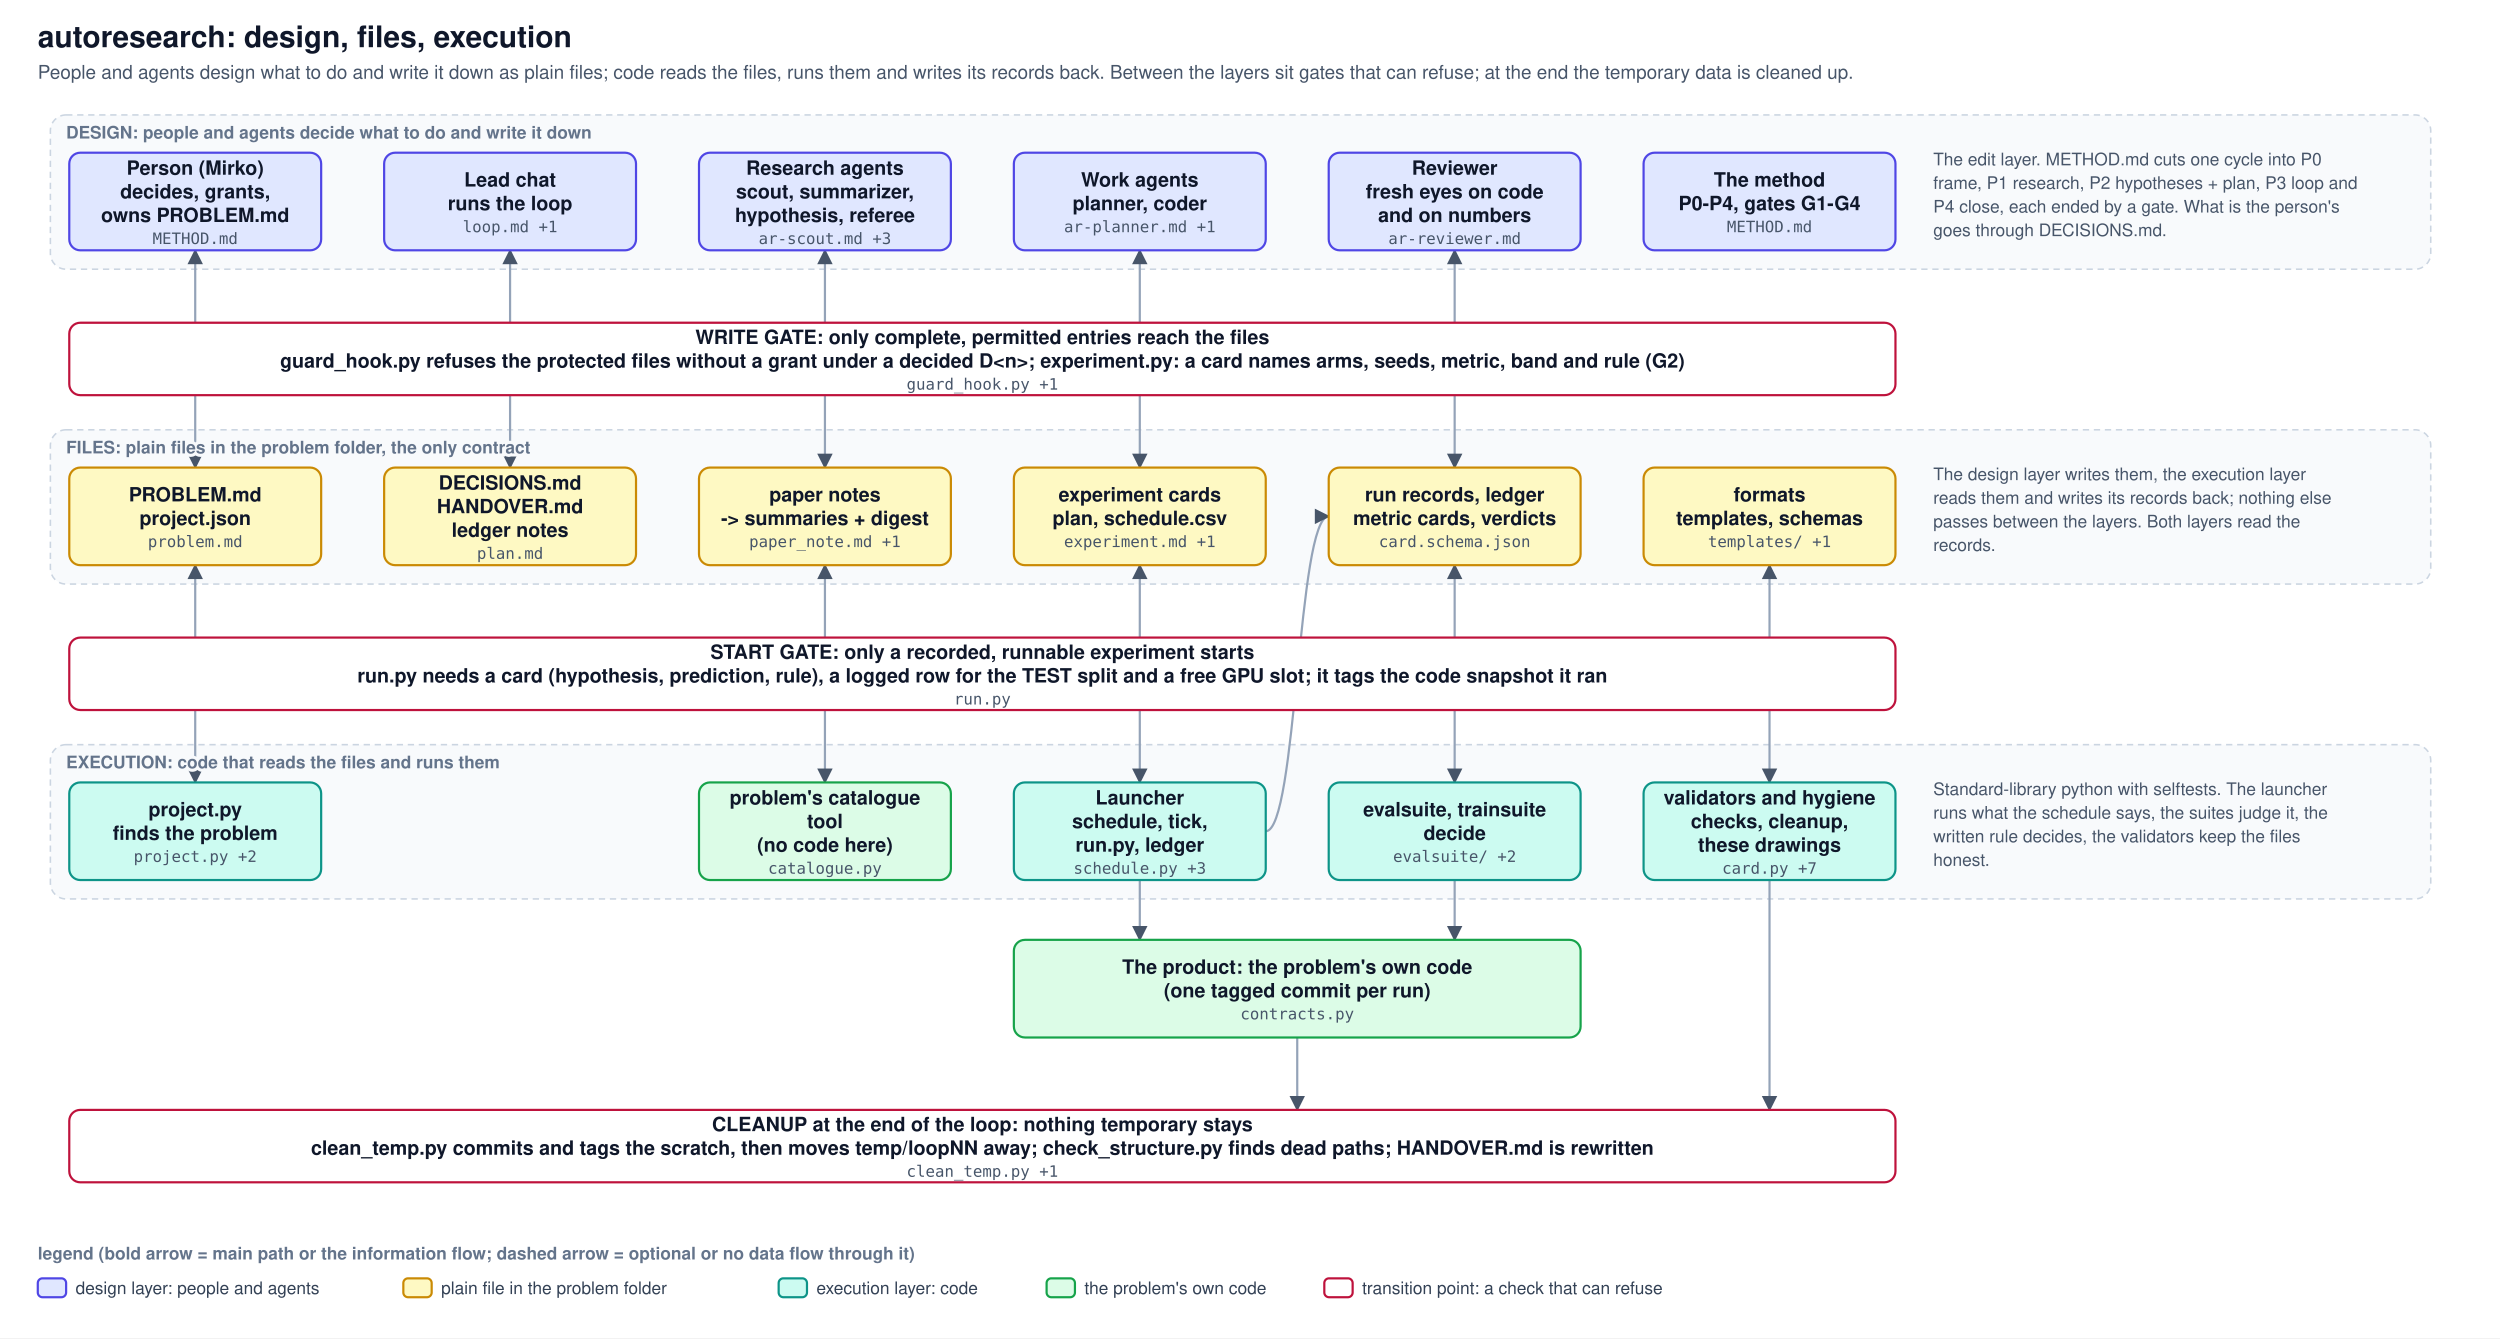
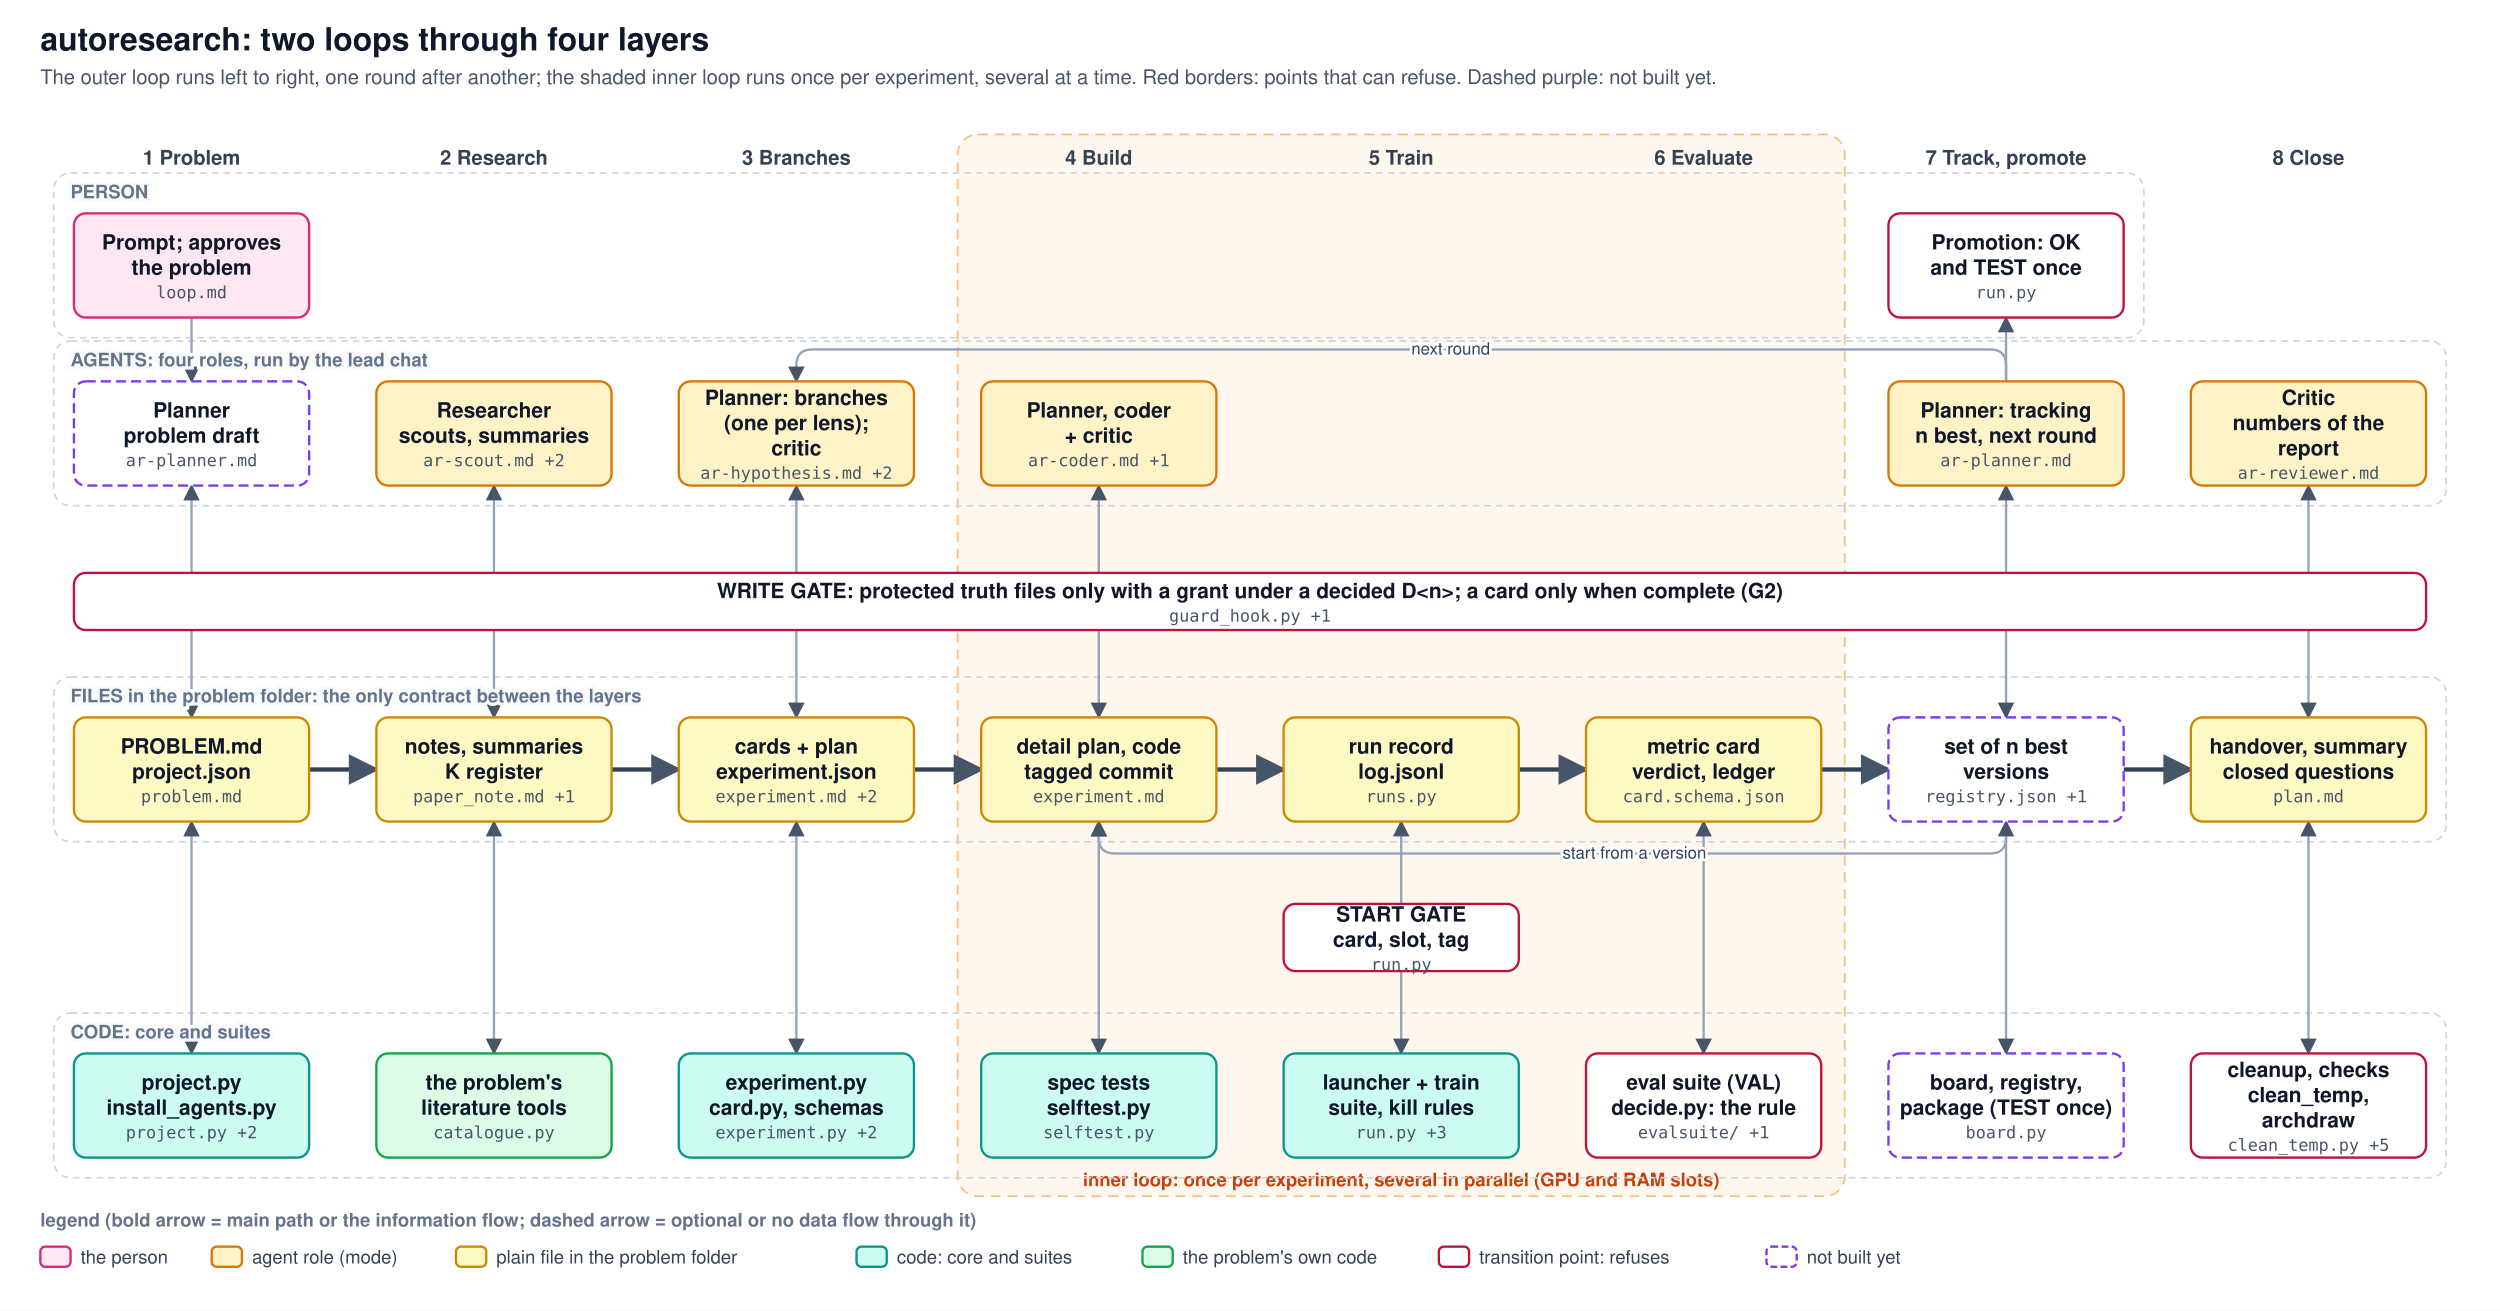
- <svg xmlns="http://www.w3.org/2000/svg" viewBox="0 0 1588 850" width="1588" height="850" font-family="Segoe UI, Helvetica, Arial, sans-serif">
+ <svg xmlns="http://www.w3.org/2000/svg" viewBox="0 0 1488 780" width="1488" height="780" font-family="Segoe UI, Helvetica, Arial, sans-serif">
  <defs>
    <marker id="ah" viewBox="0 0 10 10" refX="9" refY="5" markerWidth="7" markerHeight="7" orient="auto-start-reverse">
      <path d="M0,0 L10,5 L0,10 z" fill="#475569" />
    </marker>
  </defs>
-   <rect width="1588" height="850" fill="#ffffff" />
-   <text x="24" y="30" font-size="19" font-weight="700" fill="#0f172a">autoresearch: design, files, execution</text>
-   <text x="24" y="50" font-size="12" fill="#475569">People and agents design what to do and write it down as plain files; code reads the files, runs them and writes its records back. Between the layers sit gates that can refuse; at the end the temporary data is cleaned up.</text>
-   <rect x="32.0" y="73.0" width="1512.0" height="98.0" rx="10" fill="#f8fafc" stroke="#cbd5e1" stroke-dasharray="4 3" />
-   <text x="1228.0" y="105.0" font-size="11" fill="#475569">The edit layer. METHOD.md cuts one cycle into P0</text>
-   <text x="1228.0" y="120.0" font-size="11" fill="#475569">frame, P1 research, P2 hypotheses + plan, P3 loop and</text>
-   <text x="1228.0" y="135.0" font-size="11" fill="#475569">P4 close, each ended by a gate. What is the person's</text>
-   <text x="1228.0" y="150.0" font-size="11" fill="#475569">goes through DECISIONS.md.</text>
-   <rect x="32.0" y="273.0" width="1512.0" height="98.0" rx="10" fill="#f8fafc" stroke="#cbd5e1" stroke-dasharray="4 3" />
-   <text x="1228.0" y="305.0" font-size="11" fill="#475569">The design layer writes them, the execution layer</text>
-   <text x="1228.0" y="320.0" font-size="11" fill="#475569">reads them and writes its records back; nothing else</text>
-   <text x="1228.0" y="335.0" font-size="11" fill="#475569">passes between the layers. Both layers read the</text>
-   <text x="1228.0" y="350.0" font-size="11" fill="#475569">records.</text>
-   <rect x="32.0" y="473.0" width="1512.0" height="98.0" rx="10" fill="#f8fafc" stroke="#cbd5e1" stroke-dasharray="4 3" />
-   <text x="1228.0" y="505.0" font-size="11" fill="#475569">Standard-library python with selftests. The launcher</text>
-   <text x="1228.0" y="520.0" font-size="11" fill="#475569">runs what the schedule says, the suites judge it, the</text>
-   <text x="1228.0" y="535.0" font-size="11" fill="#475569">written rule decides, the validators keep the files</text>
-   <text x="1228.0" y="550.0" font-size="11" fill="#475569">honest.</text>
-   <path d="M124.0,159.0 C124.0,228.0 124.0,228.0 124.0,297.0" fill="none" stroke="#94a3b8" stroke-width="1.4" marker-start="url(#ah)" marker-end="url(#ah)" />
-   <path d="M324.0,159.0 C324.0,228.0 324.0,228.0 324.0,297.0" fill="none" stroke="#94a3b8" stroke-width="1.4" marker-start="url(#ah)" marker-end="url(#ah)" />
-   <path d="M524.0,159.0 C524.0,228.0 524.0,228.0 524.0,297.0" fill="none" stroke="#94a3b8" stroke-width="1.4" marker-start="url(#ah)" marker-end="url(#ah)" />
-   <path d="M724.0,159.0 C724.0,228.0 724.0,228.0 724.0,297.0" fill="none" stroke="#94a3b8" stroke-width="1.4" marker-start="url(#ah)" marker-end="url(#ah)" />
-   <path d="M924.0,159.0 C924.0,228.0 924.0,228.0 924.0,297.0" fill="none" stroke="#94a3b8" stroke-width="1.4" marker-start="url(#ah)" marker-end="url(#ah)" />
-   <path d="M124.0,359.0 C124.0,428.0 124.0,428.0 124.0,497.0" fill="none" stroke="#94a3b8" stroke-width="1.4" marker-start="url(#ah)" marker-end="url(#ah)" />
-   <path d="M524.0,359.0 C524.0,428.0 524.0,428.0 524.0,497.0" fill="none" stroke="#94a3b8" stroke-width="1.4" marker-start="url(#ah)" marker-end="url(#ah)" />
-   <path d="M724.0,359.0 C724.0,428.0 724.0,428.0 724.0,497.0" fill="none" stroke="#94a3b8" stroke-width="1.4" marker-start="url(#ah)" marker-end="url(#ah)" />
-   <path d="M924.0,359.0 C924.0,428.0 924.0,428.0 924.0,497.0" fill="none" stroke="#94a3b8" stroke-width="1.4" marker-start="url(#ah)" marker-end="url(#ah)" />
-   <path d="M1124.0,359.0 C1124.0,428.0 1124.0,428.0 1124.0,497.0" fill="none" stroke="#94a3b8" stroke-width="1.4" marker-start="url(#ah)" marker-end="url(#ah)" />
-   <path d="M804.0,528.0 C824.0,528.0 824.0,328.0 844.0,328.0" fill="none" stroke="#94a3b8" stroke-width="1.4" marker-end="url(#ah)" />
-   <path d="M724.0,559.0 C724.0,578.0 724.0,578.0 724.0,597.0" fill="none" stroke="#94a3b8" stroke-width="1.4" marker-end="url(#ah)" />
-   <path d="M924.0,559.0 C924.0,578.0 924.0,578.0 924.0,597.0" fill="none" stroke="#94a3b8" stroke-width="1.4" marker-end="url(#ah)" />
-   <path d="M824.0,659.0 C824.0,682.0 824.0,682.0 824.0,705.0" fill="none" stroke="#94a3b8" stroke-width="1.4" marker-end="url(#ah)" />
-   <path d="M1124.0,559.0 C1124.0,632.0 1124.0,632.0 1124.0,705.0" fill="none" stroke="#94a3b8" stroke-width="1.4" marker-end="url(#ah)" />
-   <g>
-     <rect x="44" y="97.0" width="160" height="62" rx="7" fill="#e0e7ff" stroke="#4f46e5" stroke-width="1.4" />
-     <text x="124.0" y="111.0" font-size="12.5" font-weight="600" text-anchor="middle" fill="#0f172a">Person (Mirko)</text>
-     <text x="124.0" y="126.0" font-size="12.5" font-weight="600" text-anchor="middle" fill="#0f172a">decides, grants,</text>
-     <text x="124.0" y="141.0" font-size="12.5" font-weight="600" text-anchor="middle" fill="#0f172a">owns PROBLEM.md</text>
-     <text x="124.0" y="155.0" font-size="10" text-anchor="middle" fill="#475569" font-family="Consolas, Menlo, monospace">METHOD.md</text>
-   </g>
-   <g>
-     <rect x="244" y="97.0" width="160" height="62" rx="7" fill="#e0e7ff" stroke="#4f46e5" stroke-width="1.4" />
-     <text x="324.0" y="118.5" font-size="12.5" font-weight="600" text-anchor="middle" fill="#0f172a">Lead chat</text>
-     <text x="324.0" y="133.5" font-size="12.5" font-weight="600" text-anchor="middle" fill="#0f172a">runs the loop</text>
-     <text x="324.0" y="147.5" font-size="10" text-anchor="middle" fill="#475569" font-family="Consolas, Menlo, monospace">loop.md +1</text>
-   </g>
-   <g>
-     <rect x="444" y="97.0" width="160" height="62" rx="7" fill="#e0e7ff" stroke="#4f46e5" stroke-width="1.4" />
-     <text x="524.0" y="111.0" font-size="12.5" font-weight="600" text-anchor="middle" fill="#0f172a">Research agents</text>
-     <text x="524.0" y="126.0" font-size="12.5" font-weight="600" text-anchor="middle" fill="#0f172a">scout, summarizer,</text>
-     <text x="524.0" y="141.0" font-size="12.5" font-weight="600" text-anchor="middle" fill="#0f172a">hypothesis, referee</text>
-     <text x="524.0" y="155.0" font-size="10" text-anchor="middle" fill="#475569" font-family="Consolas, Menlo, monospace">ar-scout.md +3</text>
-   </g>
-   <g>
-     <rect x="644" y="97.0" width="160" height="62" rx="7" fill="#e0e7ff" stroke="#4f46e5" stroke-width="1.4" />
-     <text x="724.0" y="118.5" font-size="12.5" font-weight="600" text-anchor="middle" fill="#0f172a">Work agents</text>
-     <text x="724.0" y="133.5" font-size="12.5" font-weight="600" text-anchor="middle" fill="#0f172a">planner, coder</text>
-     <text x="724.0" y="147.5" font-size="10" text-anchor="middle" fill="#475569" font-family="Consolas, Menlo, monospace">ar-planner.md +1</text>
-   </g>
-   <g>
-     <rect x="844" y="97.0" width="160" height="62" rx="7" fill="#e0e7ff" stroke="#4f46e5" stroke-width="1.4" />
-     <text x="924.0" y="111.0" font-size="12.5" font-weight="600" text-anchor="middle" fill="#0f172a">Reviewer</text>
-     <text x="924.0" y="126.0" font-size="12.5" font-weight="600" text-anchor="middle" fill="#0f172a">fresh eyes on code</text>
-     <text x="924.0" y="141.0" font-size="12.5" font-weight="600" text-anchor="middle" fill="#0f172a">and on numbers</text>
-     <text x="924.0" y="155.0" font-size="10" text-anchor="middle" fill="#475569" font-family="Consolas, Menlo, monospace">ar-reviewer.md</text>
-   </g>
-   <g>
-     <rect x="1044" y="97.0" width="160" height="62" rx="7" fill="#e0e7ff" stroke="#4f46e5" stroke-width="1.4" />
-     <text x="1124.0" y="118.5" font-size="12.5" font-weight="600" text-anchor="middle" fill="#0f172a">The method</text>
-     <text x="1124.0" y="133.5" font-size="12.5" font-weight="600" text-anchor="middle" fill="#0f172a">P0-P4, gates G1-G4</text>
-     <text x="1124.0" y="147.5" font-size="10" text-anchor="middle" fill="#475569" font-family="Consolas, Menlo, monospace">METHOD.md</text>
-   </g>
-   <g>
-     <rect x="44" y="205.0" width="1160" height="46" rx="7" fill="#ffffff" stroke="#be123c" stroke-width="1.4" />
-     <text x="624.0" y="218.5" font-size="12.5" font-weight="600" text-anchor="middle" fill="#0f172a">WRITE GATE: only complete, permitted entries reach the files</text>
-     <text x="624.0" y="233.5" font-size="12.5" font-weight="600" text-anchor="middle" fill="#0f172a">guard_hook.py refuses the protected files without a grant under a decided D&lt;n&gt;; experiment.py: a card names arms, seeds, metric, band and rule (G2)</text>
-     <text x="624.0" y="247.5" font-size="10" text-anchor="middle" fill="#475569" font-family="Consolas, Menlo, monospace">guard_hook.py +1</text>
-   </g>
-   <g>
-     <rect x="44" y="297.0" width="160" height="62" rx="7" fill="#fef9c3" stroke="#ca8a04" stroke-width="1.4" />
-     <text x="124.0" y="318.5" font-size="12.5" font-weight="600" text-anchor="middle" fill="#0f172a">PROBLEM.md</text>
-     <text x="124.0" y="333.5" font-size="12.5" font-weight="600" text-anchor="middle" fill="#0f172a">project.json</text>
-     <text x="124.0" y="347.5" font-size="10" text-anchor="middle" fill="#475569" font-family="Consolas, Menlo, monospace">problem.md</text>
-   </g>
-   <g>
-     <rect x="244" y="297.0" width="160" height="62" rx="7" fill="#fef9c3" stroke="#ca8a04" stroke-width="1.4" />
-     <text x="324.0" y="311.0" font-size="12.5" font-weight="600" text-anchor="middle" fill="#0f172a">DECISIONS.md</text>
-     <text x="324.0" y="326.0" font-size="12.5" font-weight="600" text-anchor="middle" fill="#0f172a">HANDOVER.md</text>
-     <text x="324.0" y="341.0" font-size="12.5" font-weight="600" text-anchor="middle" fill="#0f172a">ledger notes</text>
-     <text x="324.0" y="355.0" font-size="10" text-anchor="middle" fill="#475569" font-family="Consolas, Menlo, monospace">plan.md</text>
-   </g>
-   <g>
-     <rect x="444" y="297.0" width="160" height="62" rx="7" fill="#fef9c3" stroke="#ca8a04" stroke-width="1.4" />
-     <text x="524.0" y="318.5" font-size="12.5" font-weight="600" text-anchor="middle" fill="#0f172a">paper notes</text>
-     <text x="524.0" y="333.5" font-size="12.5" font-weight="600" text-anchor="middle" fill="#0f172a">-&gt; summaries + digest</text>
-     <text x="524.0" y="347.5" font-size="10" text-anchor="middle" fill="#475569" font-family="Consolas, Menlo, monospace">paper_note.md +1</text>
-   </g>
-   <g>
-     <rect x="644" y="297.0" width="160" height="62" rx="7" fill="#fef9c3" stroke="#ca8a04" stroke-width="1.4" />
-     <text x="724.0" y="318.5" font-size="12.5" font-weight="600" text-anchor="middle" fill="#0f172a">experiment cards</text>
-     <text x="724.0" y="333.5" font-size="12.5" font-weight="600" text-anchor="middle" fill="#0f172a">plan, schedule.csv</text>
-     <text x="724.0" y="347.5" font-size="10" text-anchor="middle" fill="#475569" font-family="Consolas, Menlo, monospace">experiment.md +1</text>
-   </g>
-   <g>
-     <rect x="844" y="297.0" width="160" height="62" rx="7" fill="#fef9c3" stroke="#ca8a04" stroke-width="1.4" />
-     <text x="924.0" y="318.5" font-size="12.5" font-weight="600" text-anchor="middle" fill="#0f172a">run records, ledger</text>
-     <text x="924.0" y="333.5" font-size="12.5" font-weight="600" text-anchor="middle" fill="#0f172a">metric cards, verdicts</text>
-     <text x="924.0" y="347.5" font-size="10" text-anchor="middle" fill="#475569" font-family="Consolas, Menlo, monospace">card.schema.json</text>
-   </g>
-   <g>
-     <rect x="1044" y="297.0" width="160" height="62" rx="7" fill="#fef9c3" stroke="#ca8a04" stroke-width="1.4" />
-     <text x="1124.0" y="318.5" font-size="12.5" font-weight="600" text-anchor="middle" fill="#0f172a">formats</text>
-     <text x="1124.0" y="333.5" font-size="12.5" font-weight="600" text-anchor="middle" fill="#0f172a">templates, schemas</text>
-     <text x="1124.0" y="347.5" font-size="10" text-anchor="middle" fill="#475569" font-family="Consolas, Menlo, monospace">templates/ +1</text>
-   </g>
-   <g>
-     <rect x="44" y="405.0" width="1160" height="46" rx="7" fill="#ffffff" stroke="#be123c" stroke-width="1.4" />
-     <text x="624.0" y="418.5" font-size="12.5" font-weight="600" text-anchor="middle" fill="#0f172a">START GATE: only a recorded, runnable experiment starts</text>
-     <text x="624.0" y="433.5" font-size="12.5" font-weight="600" text-anchor="middle" fill="#0f172a">run.py needs a card (hypothesis, prediction, rule), a logged row for the TEST split and a free GPU slot; it tags the code snapshot it ran</text>
-     <text x="624.0" y="447.5" font-size="10" text-anchor="middle" fill="#475569" font-family="Consolas, Menlo, monospace">run.py</text>
-   </g>
-   <g>
-     <rect x="44" y="497.0" width="160" height="62" rx="7" fill="#ccfbf1" stroke="#0d9488" stroke-width="1.4" />
-     <text x="124.0" y="518.5" font-size="12.5" font-weight="600" text-anchor="middle" fill="#0f172a">project.py</text>
-     <text x="124.0" y="533.5" font-size="12.5" font-weight="600" text-anchor="middle" fill="#0f172a">finds the problem</text>
-     <text x="124.0" y="547.5" font-size="10" text-anchor="middle" fill="#475569" font-family="Consolas, Menlo, monospace">project.py +2</text>
-   </g>
-   <g>
-     <rect x="444" y="497.0" width="160" height="62" rx="7" fill="#dcfce7" stroke="#16a34a" stroke-width="1.4" />
-     <text x="524.0" y="511.0" font-size="12.5" font-weight="600" text-anchor="middle" fill="#0f172a">problem's catalogue</text>
-     <text x="524.0" y="526.0" font-size="12.5" font-weight="600" text-anchor="middle" fill="#0f172a">tool</text>
-     <text x="524.0" y="541.0" font-size="12.5" font-weight="600" text-anchor="middle" fill="#0f172a">(no code here)</text>
-     <text x="524.0" y="555.0" font-size="10" text-anchor="middle" fill="#475569" font-family="Consolas, Menlo, monospace">catalogue.py</text>
-   </g>
-   <g>
-     <rect x="644" y="497.0" width="160" height="62" rx="7" fill="#ccfbf1" stroke="#0d9488" stroke-width="1.4" />
-     <text x="724.0" y="511.0" font-size="12.5" font-weight="600" text-anchor="middle" fill="#0f172a">Launcher</text>
-     <text x="724.0" y="526.0" font-size="12.5" font-weight="600" text-anchor="middle" fill="#0f172a">schedule, tick,</text>
-     <text x="724.0" y="541.0" font-size="12.5" font-weight="600" text-anchor="middle" fill="#0f172a">run.py, ledger</text>
-     <text x="724.0" y="555.0" font-size="10" text-anchor="middle" fill="#475569" font-family="Consolas, Menlo, monospace">schedule.py +3</text>
-   </g>
-   <g>
-     <rect x="844" y="497.0" width="160" height="62" rx="7" fill="#ccfbf1" stroke="#0d9488" stroke-width="1.4" />
-     <text x="924.0" y="518.5" font-size="12.5" font-weight="600" text-anchor="middle" fill="#0f172a">evalsuite, trainsuite</text>
-     <text x="924.0" y="533.5" font-size="12.5" font-weight="600" text-anchor="middle" fill="#0f172a">decide</text>
-     <text x="924.0" y="547.5" font-size="10" text-anchor="middle" fill="#475569" font-family="Consolas, Menlo, monospace">evalsuite/ +2</text>
-   </g>
-   <g>
-     <rect x="1044" y="497.0" width="160" height="62" rx="7" fill="#ccfbf1" stroke="#0d9488" stroke-width="1.4" />
-     <text x="1124.0" y="511.0" font-size="12.5" font-weight="600" text-anchor="middle" fill="#0f172a">validators and hygiene</text>
-     <text x="1124.0" y="526.0" font-size="12.5" font-weight="600" text-anchor="middle" fill="#0f172a">checks, cleanup,</text>
-     <text x="1124.0" y="541.0" font-size="12.5" font-weight="600" text-anchor="middle" fill="#0f172a">these drawings</text>
-     <text x="1124.0" y="555.0" font-size="10" text-anchor="middle" fill="#475569" font-family="Consolas, Menlo, monospace">card.py +7</text>
-   </g>
-   <g>
-     <rect x="644" y="597.0" width="360" height="62" rx="7" fill="#dcfce7" stroke="#16a34a" stroke-width="1.4" />
-     <text x="824.0" y="618.5" font-size="12.5" font-weight="600" text-anchor="middle" fill="#0f172a">The product: the problem's own code</text>
-     <text x="824.0" y="633.5" font-size="12.5" font-weight="600" text-anchor="middle" fill="#0f172a">(one tagged commit per run)</text>
-     <text x="824.0" y="647.5" font-size="10" text-anchor="middle" fill="#475569" font-family="Consolas, Menlo, monospace">contracts.py</text>
-   </g>
-   <g>
-     <rect x="44" y="705.0" width="1160" height="46" rx="7" fill="#ffffff" stroke="#be123c" stroke-width="1.4" />
-     <text x="624.0" y="718.5" font-size="12.5" font-weight="600" text-anchor="middle" fill="#0f172a">CLEANUP at the end of the loop: nothing temporary stays</text>
-     <text x="624.0" y="733.5" font-size="12.5" font-weight="600" text-anchor="middle" fill="#0f172a">clean_temp.py commits and tags the scratch, then moves temp/loopNN away; check_structure.py finds dead paths; HANDOVER.md is rewritten</text>
-     <text x="624.0" y="747.5" font-size="10" text-anchor="middle" fill="#475569" font-family="Consolas, Menlo, monospace">clean_temp.py +1</text>
-   </g>
-   <text x="42.0" y="88.0" font-size="11" font-weight="600" fill="#64748b" stroke="#f8fafc" stroke-width="4" paint-order="stroke">DESIGN: people and agents decide what to do and write it down</text>
-   <text x="42.0" y="288.0" font-size="11" font-weight="600" fill="#64748b" stroke="#f8fafc" stroke-width="4" paint-order="stroke">FILES: plain files in the problem folder, the only contract</text>
-   <text x="42.0" y="488.0" font-size="11" font-weight="600" fill="#64748b" stroke="#f8fafc" stroke-width="4" paint-order="stroke">EXECUTION: code that reads the files and runs them</text>
-   <text x="24" y="800" font-size="11" font-weight="600" fill="#64748b">legend (bold arrow = main path or the information flow; dashed arrow = optional or no data flow through it)</text>
-   <rect x="24" y="812" width="18" height="12" rx="3" fill="#e0e7ff" stroke="#4f46e5" stroke-width="1.4" />
-   <text x="48" y="822" font-size="11" fill="#334155">design layer: people and agents</text>
-   <rect x="256.2" y="812" width="18" height="12" rx="3" fill="#fef9c3" stroke="#ca8a04" stroke-width="1.4" />
-   <text x="280.2" y="822" font-size="11" fill="#334155">plain file in the problem folder</text>
-   <rect x="494.6" y="812" width="18" height="12" rx="3" fill="#ccfbf1" stroke="#0d9488" stroke-width="1.4" />
-   <text x="518.6" y="822" font-size="11" fill="#334155">execution layer: code</text>
-   <rect x="664.8" y="812" width="18" height="12" rx="3" fill="#dcfce7" stroke="#16a34a" stroke-width="1.4" />
-   <text x="688.8" y="822" font-size="11" fill="#334155">the problem's own code</text>
-   <rect x="841.2" y="812" width="18" height="12" rx="3" fill="#ffffff" stroke="#be123c" stroke-width="1.4" />
-   <text x="865.2" y="822" font-size="11" fill="#334155">transition point: a check that can refuse</text>
+   <rect width="1488" height="780" fill="#ffffff" />
+   <text x="24" y="30" font-size="19" font-weight="700" fill="#0f172a">autoresearch: two loops through four layers</text>
+   <text x="24" y="50" font-size="12" fill="#475569">The outer loop runs left to right, one round after another; the shaded inner loop runs once per experiment, several at a time. Red borders: points that can refuse. Dashed purple: not built yet.</text>
+   <rect x="570" y="80" width="528" height="632" rx="12" fill="#fff7ed" stroke="#fdba74" stroke-dasharray="6 4" />
+   <text x="834.0" y="706" font-size="11" font-weight="600" text-anchor="middle" fill="#c2410c">inner loop: once per experiment, several in parallel (GPU and RAM slots)</text>
+   <text x="114.0" y="98" font-size="12" font-weight="700" text-anchor="middle" fill="#334155">1 Problem</text>
+   <text x="294.0" y="98" font-size="12" font-weight="700" text-anchor="middle" fill="#334155">2 Research</text>
+   <text x="474.0" y="98" font-size="12" font-weight="700" text-anchor="middle" fill="#334155">3 Branches</text>
+   <text x="654.0" y="98" font-size="12" font-weight="700" text-anchor="middle" fill="#334155">4 Build</text>
+   <text x="834.0" y="98" font-size="12" font-weight="700" text-anchor="middle" fill="#334155">5 Train</text>
+   <text x="1014.0" y="98" font-size="12" font-weight="700" text-anchor="middle" fill="#334155">6 Evaluate</text>
+   <text x="1194.0" y="98" font-size="12" font-weight="700" text-anchor="middle" fill="#334155">7 Track, promote</text>
+   <text x="1374.0" y="98" font-size="12" font-weight="700" text-anchor="middle" fill="#334155">8 Close</text>
+   <rect x="32.0" y="103.0" width="1244.0" height="98.0" rx="10" fill="none" stroke="#cbd5e1" stroke-dasharray="4 3" />
+   <rect x="32.0" y="203.0" width="1424.0" height="98.0" rx="10" fill="none" stroke="#cbd5e1" stroke-dasharray="4 3" />
+   <rect x="32.0" y="403.0" width="1424.0" height="98.0" rx="10" fill="none" stroke="#cbd5e1" stroke-dasharray="4 3" />
+   <rect x="32.0" y="603.0" width="1424.0" height="98.0" rx="10" fill="none" stroke="#cbd5e1" stroke-dasharray="4 3" />
+   <path d="M114.0,189.0 C114.0,208.0 114.0,208.0 114.0,227.0" fill="none" stroke="#94a3b8" stroke-width="1.4" marker-end="url(#ah)" />
+   <path d="M114.0,289.0 C114.0,358.0 114.0,358.0 114.0,427.0" fill="none" stroke="#94a3b8" stroke-width="1.4" marker-start="url(#ah)" marker-end="url(#ah)" />
+   <path d="M294.0,289.0 C294.0,358.0 294.0,358.0 294.0,427.0" fill="none" stroke="#94a3b8" stroke-width="1.4" marker-start="url(#ah)" marker-end="url(#ah)" />
+   <path d="M474.0,289.0 C474.0,358.0 474.0,358.0 474.0,427.0" fill="none" stroke="#94a3b8" stroke-width="1.4" marker-start="url(#ah)" marker-end="url(#ah)" />
+   <path d="M654.0,289.0 C654.0,358.0 654.0,358.0 654.0,427.0" fill="none" stroke="#94a3b8" stroke-width="1.4" marker-start="url(#ah)" marker-end="url(#ah)" />
+   <path d="M1194.0,289.0 C1194.0,358.0 1194.0,358.0 1194.0,427.0" fill="none" stroke="#94a3b8" stroke-width="1.4" marker-start="url(#ah)" marker-end="url(#ah)" />
+   <path d="M1374.0,289.0 C1374.0,358.0 1374.0,358.0 1374.0,427.0" fill="none" stroke="#94a3b8" stroke-width="1.4" marker-start="url(#ah)" marker-end="url(#ah)" />
+   <path d="M1194.0,227.0 C1194.0,208.0 1194.0,208.0 1194.0,189.0" fill="none" stroke="#94a3b8" stroke-width="1.4" marker-end="url(#ah)" />
+   <path d="M184.0,458.0 C204.0,458.0 204.0,458.0 224.0,458.0" fill="none" stroke="#334155" stroke-width="2.6" marker-end="url(#ah)" />
+   <path d="M364.0,458.0 C384.0,458.0 384.0,458.0 404.0,458.0" fill="none" stroke="#334155" stroke-width="2.6" marker-end="url(#ah)" />
+   <path d="M544.0,458.0 C564.0,458.0 564.0,458.0 584.0,458.0" fill="none" stroke="#334155" stroke-width="2.6" marker-end="url(#ah)" />
+   <path d="M724.0,458.0 C744.0,458.0 744.0,458.0 764.0,458.0" fill="none" stroke="#334155" stroke-width="2.6" marker-end="url(#ah)" />
+   <path d="M904.0,458.0 C924.0,458.0 924.0,458.0 944.0,458.0" fill="none" stroke="#334155" stroke-width="2.6" marker-end="url(#ah)" />
+   <path d="M1084.0,458.0 C1104.0,458.0 1104.0,458.0 1124.0,458.0" fill="none" stroke="#334155" stroke-width="2.6" marker-end="url(#ah)" />
+   <path d="M1264.0,458.0 C1284.0,458.0 1284.0,458.0 1304.0,458.0" fill="none" stroke="#334155" stroke-width="2.6" marker-end="url(#ah)" />
+   <path d="M1194.0,489.0 L1194.0,498.5 Q1194.0,508.0 1184.5,508.0 L663.5,508.0 Q654.0,508.0 654.0,498.5 L654.0,489.0" fill="none" stroke="#94a3b8" stroke-width="1.4" marker-end="url(#ah)" />
+   <path d="M1194.0,227.0 L1194.0,217.5 Q1194.0,208.0 1184.5,208.0 L483.5,208.0 Q474.0,208.0 474.0,217.5 L474.0,227.0" fill="none" stroke="#94a3b8" stroke-width="1.4" marker-end="url(#ah)" />
+   <path d="M114.0,489.0 C114.0,558.0 114.0,558.0 114.0,627.0" fill="none" stroke="#94a3b8" stroke-width="1.4" marker-start="url(#ah)" marker-end="url(#ah)" />
+   <path d="M294.0,489.0 C294.0,558.0 294.0,558.0 294.0,627.0" fill="none" stroke="#94a3b8" stroke-width="1.4" marker-start="url(#ah)" marker-end="url(#ah)" />
+   <path d="M474.0,489.0 C474.0,558.0 474.0,558.0 474.0,627.0" fill="none" stroke="#94a3b8" stroke-width="1.4" marker-start="url(#ah)" marker-end="url(#ah)" />
+   <path d="M654.0,489.0 C654.0,558.0 654.0,558.0 654.0,627.0" fill="none" stroke="#94a3b8" stroke-width="1.4" marker-start="url(#ah)" marker-end="url(#ah)" />
+   <path d="M834.0,489.0 C834.0,558.0 834.0,558.0 834.0,627.0" fill="none" stroke="#94a3b8" stroke-width="1.4" marker-start="url(#ah)" marker-end="url(#ah)" />
+   <path d="M1014.0,489.0 C1014.0,558.0 1014.0,558.0 1014.0,627.0" fill="none" stroke="#94a3b8" stroke-width="1.4" marker-start="url(#ah)" marker-end="url(#ah)" />
+   <path d="M1194.0,489.0 C1194.0,558.0 1194.0,558.0 1194.0,627.0" fill="none" stroke="#94a3b8" stroke-width="1.4" marker-start="url(#ah)" marker-end="url(#ah)" />
+   <path d="M1374.0,489.0 C1374.0,558.0 1374.0,558.0 1374.0,627.0" fill="none" stroke="#94a3b8" stroke-width="1.4" marker-start="url(#ah)" marker-end="url(#ah)" />
+   <g>
+     <rect x="44" y="127.0" width="140" height="62" rx="7" fill="#fce7f3" stroke="#db2777" stroke-width="1.4" />
+     <text x="114.0" y="148.5" font-size="12.5" font-weight="600" text-anchor="middle" fill="#0f172a">Prompt; approves</text>
+     <text x="114.0" y="163.5" font-size="12.5" font-weight="600" text-anchor="middle" fill="#0f172a">the problem</text>
+     <text x="114.0" y="177.5" font-size="10" text-anchor="middle" fill="#475569" font-family="Consolas, Menlo, monospace">loop.md</text>
+   </g>
+   <g>
+     <rect x="1124" y="127.0" width="140" height="62" rx="7" fill="#ffffff" stroke="#be123c" stroke-width="1.4" />
+     <text x="1194.0" y="148.5" font-size="12.5" font-weight="600" text-anchor="middle" fill="#0f172a">Promotion: OK</text>
+     <text x="1194.0" y="163.5" font-size="12.5" font-weight="600" text-anchor="middle" fill="#0f172a">and TEST once</text>
+     <text x="1194.0" y="177.5" font-size="10" text-anchor="middle" fill="#475569" font-family="Consolas, Menlo, monospace">run.py</text>
+   </g>
+   <g>
+     <rect x="44" y="227.0" width="140" height="62" rx="7" fill="#ffffff" stroke="#7c3aed" stroke-width="1.4" stroke-dasharray="6 3" />
+     <text x="114.0" y="248.5" font-size="12.5" font-weight="600" text-anchor="middle" fill="#0f172a">Planner</text>
+     <text x="114.0" y="263.5" font-size="12.5" font-weight="600" text-anchor="middle" fill="#0f172a">problem draft</text>
+     <text x="114.0" y="277.5" font-size="10" text-anchor="middle" fill="#475569" font-family="Consolas, Menlo, monospace">ar-planner.md</text>
+   </g>
+   <g>
+     <rect x="224" y="227.0" width="140" height="62" rx="7" fill="#fef3c7" stroke="#d97706" stroke-width="1.4" />
+     <text x="294.0" y="248.5" font-size="12.5" font-weight="600" text-anchor="middle" fill="#0f172a">Researcher</text>
+     <text x="294.0" y="263.5" font-size="12.5" font-weight="600" text-anchor="middle" fill="#0f172a">scouts, summaries</text>
+     <text x="294.0" y="277.5" font-size="10" text-anchor="middle" fill="#475569" font-family="Consolas, Menlo, monospace">ar-scout.md +2</text>
+   </g>
+   <g>
+     <rect x="404" y="227.0" width="140" height="62" rx="7" fill="#fef3c7" stroke="#d97706" stroke-width="1.4" />
+     <text x="474.0" y="241.0" font-size="12.5" font-weight="600" text-anchor="middle" fill="#0f172a">Planner: branches</text>
+     <text x="474.0" y="256.0" font-size="12.5" font-weight="600" text-anchor="middle" fill="#0f172a">(one per lens);</text>
+     <text x="474.0" y="271.0" font-size="12.5" font-weight="600" text-anchor="middle" fill="#0f172a">critic</text>
+     <text x="474.0" y="285.0" font-size="10" text-anchor="middle" fill="#475569" font-family="Consolas, Menlo, monospace">ar-hypothesis.md +2</text>
+   </g>
+   <g>
+     <rect x="584" y="227.0" width="140" height="62" rx="7" fill="#fef3c7" stroke="#d97706" stroke-width="1.4" />
+     <text x="654.0" y="248.5" font-size="12.5" font-weight="600" text-anchor="middle" fill="#0f172a">Planner, coder</text>
+     <text x="654.0" y="263.5" font-size="12.5" font-weight="600" text-anchor="middle" fill="#0f172a">+ critic</text>
+     <text x="654.0" y="277.5" font-size="10" text-anchor="middle" fill="#475569" font-family="Consolas, Menlo, monospace">ar-coder.md +1</text>
+   </g>
+   <g>
+     <rect x="1124" y="227.0" width="140" height="62" rx="7" fill="#fef3c7" stroke="#d97706" stroke-width="1.4" />
+     <text x="1194.0" y="248.5" font-size="12.5" font-weight="600" text-anchor="middle" fill="#0f172a">Planner: tracking</text>
+     <text x="1194.0" y="263.5" font-size="12.5" font-weight="600" text-anchor="middle" fill="#0f172a">n best, next round</text>
+     <text x="1194.0" y="277.5" font-size="10" text-anchor="middle" fill="#475569" font-family="Consolas, Menlo, monospace">ar-planner.md</text>
+   </g>
+   <g>
+     <rect x="1304" y="227.0" width="140" height="62" rx="7" fill="#fef3c7" stroke="#d97706" stroke-width="1.4" />
+     <text x="1374.0" y="241.0" font-size="12.5" font-weight="600" text-anchor="middle" fill="#0f172a">Critic</text>
+     <text x="1374.0" y="256.0" font-size="12.5" font-weight="600" text-anchor="middle" fill="#0f172a">numbers of the</text>
+     <text x="1374.0" y="271.0" font-size="12.5" font-weight="600" text-anchor="middle" fill="#0f172a">report</text>
+     <text x="1374.0" y="285.0" font-size="10" text-anchor="middle" fill="#475569" font-family="Consolas, Menlo, monospace">ar-reviewer.md</text>
+   </g>
+   <g>
+     <rect x="44" y="341.0" width="1400" height="34" rx="7" fill="#ffffff" stroke="#be123c" stroke-width="1.4" />
+     <text x="744.0" y="356.0" font-size="12.5" font-weight="600" text-anchor="middle" fill="#0f172a">WRITE GATE: protected truth files only with a grant under a decided D&lt;n&gt;; a card only when complete (G2)</text>
+     <text x="744.0" y="370.0" font-size="10" text-anchor="middle" fill="#475569" font-family="Consolas, Menlo, monospace">guard_hook.py +1</text>
+   </g>
+   <g>
+     <rect x="44" y="427.0" width="140" height="62" rx="7" fill="#fef9c3" stroke="#ca8a04" stroke-width="1.4" />
+     <text x="114.0" y="448.5" font-size="12.5" font-weight="600" text-anchor="middle" fill="#0f172a">PROBLEM.md</text>
+     <text x="114.0" y="463.5" font-size="12.5" font-weight="600" text-anchor="middle" fill="#0f172a">project.json</text>
+     <text x="114.0" y="477.5" font-size="10" text-anchor="middle" fill="#475569" font-family="Consolas, Menlo, monospace">problem.md</text>
+   </g>
+   <g>
+     <rect x="224" y="427.0" width="140" height="62" rx="7" fill="#fef9c3" stroke="#ca8a04" stroke-width="1.4" />
+     <text x="294.0" y="448.5" font-size="12.5" font-weight="600" text-anchor="middle" fill="#0f172a">notes, summaries</text>
+     <text x="294.0" y="463.5" font-size="12.5" font-weight="600" text-anchor="middle" fill="#0f172a">K register</text>
+     <text x="294.0" y="477.5" font-size="10" text-anchor="middle" fill="#475569" font-family="Consolas, Menlo, monospace">paper_note.md +1</text>
+   </g>
+   <g>
+     <rect x="404" y="427.0" width="140" height="62" rx="7" fill="#fef9c3" stroke="#ca8a04" stroke-width="1.4" />
+     <text x="474.0" y="448.5" font-size="12.5" font-weight="600" text-anchor="middle" fill="#0f172a">cards + plan</text>
+     <text x="474.0" y="463.5" font-size="12.5" font-weight="600" text-anchor="middle" fill="#0f172a">experiment.json</text>
+     <text x="474.0" y="477.5" font-size="10" text-anchor="middle" fill="#475569" font-family="Consolas, Menlo, monospace">experiment.md +2</text>
+   </g>
+   <g>
+     <rect x="584" y="427.0" width="140" height="62" rx="7" fill="#fef9c3" stroke="#ca8a04" stroke-width="1.4" />
+     <text x="654.0" y="448.5" font-size="12.5" font-weight="600" text-anchor="middle" fill="#0f172a">detail plan, code</text>
+     <text x="654.0" y="463.5" font-size="12.5" font-weight="600" text-anchor="middle" fill="#0f172a">tagged commit</text>
+     <text x="654.0" y="477.5" font-size="10" text-anchor="middle" fill="#475569" font-family="Consolas, Menlo, monospace">experiment.md</text>
+   </g>
+   <g>
+     <rect x="764" y="427.0" width="140" height="62" rx="7" fill="#fef9c3" stroke="#ca8a04" stroke-width="1.4" />
+     <text x="834.0" y="448.5" font-size="12.5" font-weight="600" text-anchor="middle" fill="#0f172a">run record</text>
+     <text x="834.0" y="463.5" font-size="12.5" font-weight="600" text-anchor="middle" fill="#0f172a">log.jsonl</text>
+     <text x="834.0" y="477.5" font-size="10" text-anchor="middle" fill="#475569" font-family="Consolas, Menlo, monospace">runs.py</text>
+   </g>
+   <g>
+     <rect x="944" y="427.0" width="140" height="62" rx="7" fill="#fef9c3" stroke="#ca8a04" stroke-width="1.4" />
+     <text x="1014.0" y="448.5" font-size="12.5" font-weight="600" text-anchor="middle" fill="#0f172a">metric card</text>
+     <text x="1014.0" y="463.5" font-size="12.5" font-weight="600" text-anchor="middle" fill="#0f172a">verdict, ledger</text>
+     <text x="1014.0" y="477.5" font-size="10" text-anchor="middle" fill="#475569" font-family="Consolas, Menlo, monospace">card.schema.json</text>
+   </g>
+   <g>
+     <rect x="1124" y="427.0" width="140" height="62" rx="7" fill="#ffffff" stroke="#7c3aed" stroke-width="1.4" stroke-dasharray="6 3" />
+     <text x="1194.0" y="448.5" font-size="12.5" font-weight="600" text-anchor="middle" fill="#0f172a">set of n best</text>
+     <text x="1194.0" y="463.5" font-size="12.5" font-weight="600" text-anchor="middle" fill="#0f172a">versions</text>
+     <text x="1194.0" y="477.5" font-size="10" text-anchor="middle" fill="#475569" font-family="Consolas, Menlo, monospace">registry.json +1</text>
+   </g>
+   <g>
+     <rect x="1304" y="427.0" width="140" height="62" rx="7" fill="#fef9c3" stroke="#ca8a04" stroke-width="1.4" />
+     <text x="1374.0" y="448.5" font-size="12.5" font-weight="600" text-anchor="middle" fill="#0f172a">handover, summary</text>
+     <text x="1374.0" y="463.5" font-size="12.5" font-weight="600" text-anchor="middle" fill="#0f172a">closed questions</text>
+     <text x="1374.0" y="477.5" font-size="10" text-anchor="middle" fill="#475569" font-family="Consolas, Menlo, monospace">plan.md</text>
+   </g>
+   <g>
+     <rect x="764" y="538.0" width="140" height="40" rx="7" fill="#ffffff" stroke="#be123c" stroke-width="1.4" />
+     <text x="834.0" y="548.5" font-size="12.5" font-weight="600" text-anchor="middle" fill="#0f172a">START GATE</text>
+     <text x="834.0" y="563.5" font-size="12.5" font-weight="600" text-anchor="middle" fill="#0f172a">card, slot, tag</text>
+     <text x="834.0" y="577.5" font-size="10" text-anchor="middle" fill="#475569" font-family="Consolas, Menlo, monospace">run.py</text>
+   </g>
+   <g>
+     <rect x="44" y="627.0" width="140" height="62" rx="7" fill="#ccfbf1" stroke="#0d9488" stroke-width="1.4" />
+     <text x="114.0" y="648.5" font-size="12.5" font-weight="600" text-anchor="middle" fill="#0f172a">project.py</text>
+     <text x="114.0" y="663.5" font-size="12.5" font-weight="600" text-anchor="middle" fill="#0f172a">install_agents.py</text>
+     <text x="114.0" y="677.5" font-size="10" text-anchor="middle" fill="#475569" font-family="Consolas, Menlo, monospace">project.py +2</text>
+   </g>
+   <g>
+     <rect x="224" y="627.0" width="140" height="62" rx="7" fill="#dcfce7" stroke="#16a34a" stroke-width="1.4" />
+     <text x="294.0" y="648.5" font-size="12.5" font-weight="600" text-anchor="middle" fill="#0f172a">the problem's</text>
+     <text x="294.0" y="663.5" font-size="12.5" font-weight="600" text-anchor="middle" fill="#0f172a">literature tools</text>
+     <text x="294.0" y="677.5" font-size="10" text-anchor="middle" fill="#475569" font-family="Consolas, Menlo, monospace">catalogue.py</text>
+   </g>
+   <g>
+     <rect x="404" y="627.0" width="140" height="62" rx="7" fill="#ccfbf1" stroke="#0d9488" stroke-width="1.4" />
+     <text x="474.0" y="648.5" font-size="12.5" font-weight="600" text-anchor="middle" fill="#0f172a">experiment.py</text>
+     <text x="474.0" y="663.5" font-size="12.5" font-weight="600" text-anchor="middle" fill="#0f172a">card.py, schemas</text>
+     <text x="474.0" y="677.5" font-size="10" text-anchor="middle" fill="#475569" font-family="Consolas, Menlo, monospace">experiment.py +2</text>
+   </g>
+   <g>
+     <rect x="584" y="627.0" width="140" height="62" rx="7" fill="#ccfbf1" stroke="#0d9488" stroke-width="1.4" />
+     <text x="654.0" y="648.5" font-size="12.5" font-weight="600" text-anchor="middle" fill="#0f172a">spec tests</text>
+     <text x="654.0" y="663.5" font-size="12.5" font-weight="600" text-anchor="middle" fill="#0f172a">selftest.py</text>
+     <text x="654.0" y="677.5" font-size="10" text-anchor="middle" fill="#475569" font-family="Consolas, Menlo, monospace">selftest.py</text>
+   </g>
+   <g>
+     <rect x="764" y="627.0" width="140" height="62" rx="7" fill="#ccfbf1" stroke="#0d9488" stroke-width="1.4" />
+     <text x="834.0" y="648.5" font-size="12.5" font-weight="600" text-anchor="middle" fill="#0f172a">launcher + train</text>
+     <text x="834.0" y="663.5" font-size="12.5" font-weight="600" text-anchor="middle" fill="#0f172a">suite, kill rules</text>
+     <text x="834.0" y="677.5" font-size="10" text-anchor="middle" fill="#475569" font-family="Consolas, Menlo, monospace">run.py +3</text>
+   </g>
+   <g>
+     <rect x="944" y="627.0" width="140" height="62" rx="7" fill="#ffffff" stroke="#be123c" stroke-width="1.4" />
+     <text x="1014.0" y="648.5" font-size="12.5" font-weight="600" text-anchor="middle" fill="#0f172a">eval suite (VAL)</text>
+     <text x="1014.0" y="663.5" font-size="12.5" font-weight="600" text-anchor="middle" fill="#0f172a">decide.py: the rule</text>
+     <text x="1014.0" y="677.5" font-size="10" text-anchor="middle" fill="#475569" font-family="Consolas, Menlo, monospace">evalsuite/ +1</text>
+   </g>
+   <g>
+     <rect x="1124" y="627.0" width="140" height="62" rx="7" fill="#ffffff" stroke="#7c3aed" stroke-width="1.4" stroke-dasharray="6 3" />
+     <text x="1194.0" y="648.5" font-size="12.5" font-weight="600" text-anchor="middle" fill="#0f172a">board, registry,</text>
+     <text x="1194.0" y="663.5" font-size="12.5" font-weight="600" text-anchor="middle" fill="#0f172a">package (TEST once)</text>
+     <text x="1194.0" y="677.5" font-size="10" text-anchor="middle" fill="#475569" font-family="Consolas, Menlo, monospace">board.py</text>
+   </g>
+   <g>
+     <rect x="1304" y="627.0" width="140" height="62" rx="7" fill="#ffffff" stroke="#be123c" stroke-width="1.4" />
+     <text x="1374.0" y="641.0" font-size="12.5" font-weight="600" text-anchor="middle" fill="#0f172a">cleanup, checks</text>
+     <text x="1374.0" y="656.0" font-size="12.5" font-weight="600" text-anchor="middle" fill="#0f172a">clean_temp,</text>
+     <text x="1374.0" y="671.0" font-size="12.5" font-weight="600" text-anchor="middle" fill="#0f172a">archdraw</text>
+     <text x="1374.0" y="685.0" font-size="10" text-anchor="middle" fill="#475569" font-family="Consolas, Menlo, monospace">clean_temp.py +5</text>
+   </g>
+   <text x="42.0" y="118.0" font-size="11" font-weight="600" fill="#64748b" stroke="#f8fafc" stroke-width="4" paint-order="stroke">PERSON</text>
+   <text x="42.0" y="218.0" font-size="11" font-weight="600" fill="#64748b" stroke="#f8fafc" stroke-width="4" paint-order="stroke">AGENTS: four roles, run by the lead chat</text>
+   <text x="42.0" y="418.0" font-size="11" font-weight="600" fill="#64748b" stroke="#f8fafc" stroke-width="4" paint-order="stroke">FILES in the problem folder: the only contract between the layers</text>
+   <text x="42.0" y="618.0" font-size="11" font-weight="600" fill="#64748b" stroke="#f8fafc" stroke-width="4" paint-order="stroke">CODE: core and suites</text>
+   <text x="930.0" y="511.0" font-size="10" text-anchor="start" fill="#334155" stroke="#ffffff" stroke-width="3" paint-order="stroke">start from a version</text>
+   <text x="840.0" y="211.0" font-size="10" text-anchor="start" fill="#334155" stroke="#ffffff" stroke-width="3" paint-order="stroke">next round</text>
+   <text x="24" y="730" font-size="11" font-weight="600" fill="#64748b">legend (bold arrow = main path or the information flow; dashed arrow = optional or no data flow through it)</text>
+   <rect x="24" y="742" width="18" height="12" rx="3" fill="#fce7f3" stroke="#db2777" stroke-width="1.4" />
+   <text x="48" y="752" font-size="11" fill="#334155">the person</text>
+   <rect x="126.0" y="742" width="18" height="12" rx="3" fill="#fef3c7" stroke="#d97706" stroke-width="1.4" />
+   <text x="150.0" y="752" font-size="11" fill="#334155">agent role (mode)</text>
+   <rect x="271.4" y="742" width="18" height="12" rx="3" fill="#fef9c3" stroke="#ca8a04" stroke-width="1.4" />
+   <text x="295.4" y="752" font-size="11" fill="#334155">plain file in the problem folder</text>
+   <rect x="509.8" y="742" width="18" height="12" rx="3" fill="#ccfbf1" stroke="#0d9488" stroke-width="1.4" />
+   <text x="533.8" y="752" font-size="11" fill="#334155">code: core and suites</text>
+   <rect x="680.0" y="742" width="18" height="12" rx="3" fill="#dcfce7" stroke="#16a34a" stroke-width="1.4" />
+   <text x="704.0" y="752" font-size="11" fill="#334155">the problem's own code</text>
+   <rect x="856.4" y="742" width="18" height="12" rx="3" fill="#ffffff" stroke="#be123c" stroke-width="1.4" />
+   <text x="880.4" y="752" font-size="11" fill="#334155">transition point: refuses</text>
+   <rect x="1051.4" y="742" width="18" height="12" rx="3" fill="#ffffff" stroke="#7c3aed" stroke-width="1.4" stroke-dasharray="4 2" />
+   <text x="1075.4" y="752" font-size="11" fill="#334155">not built yet</text>
</svg>
